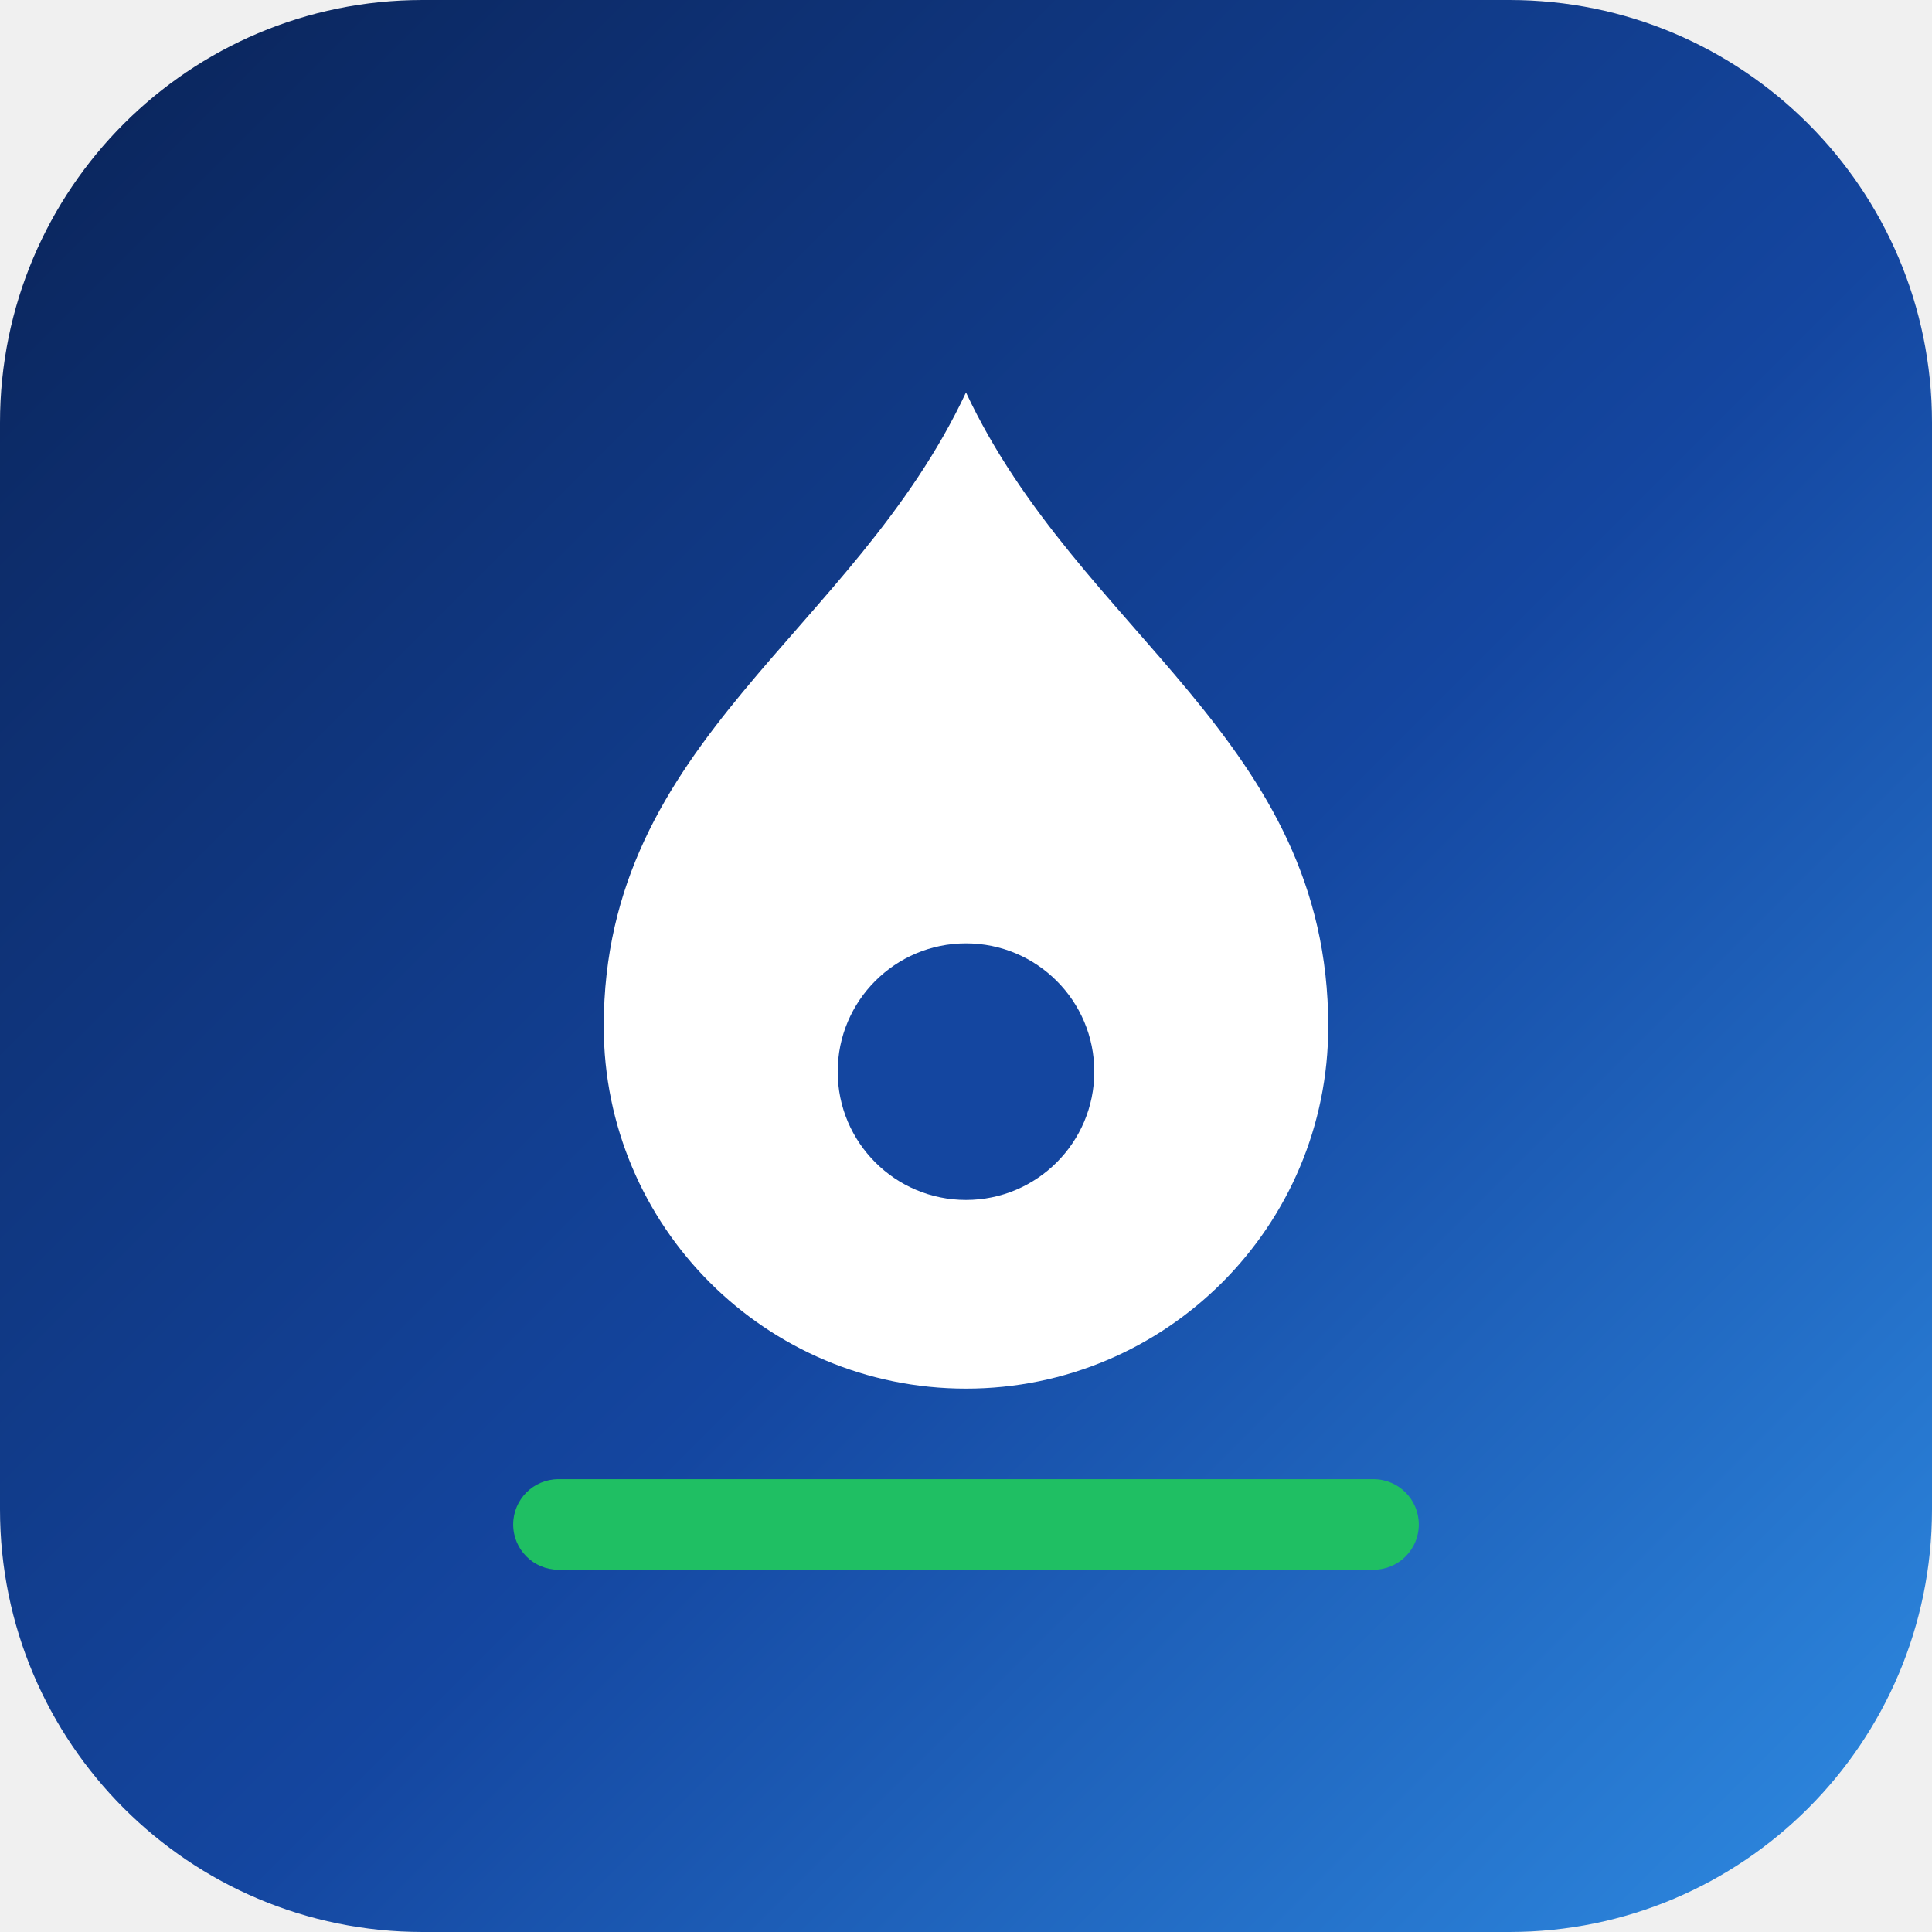
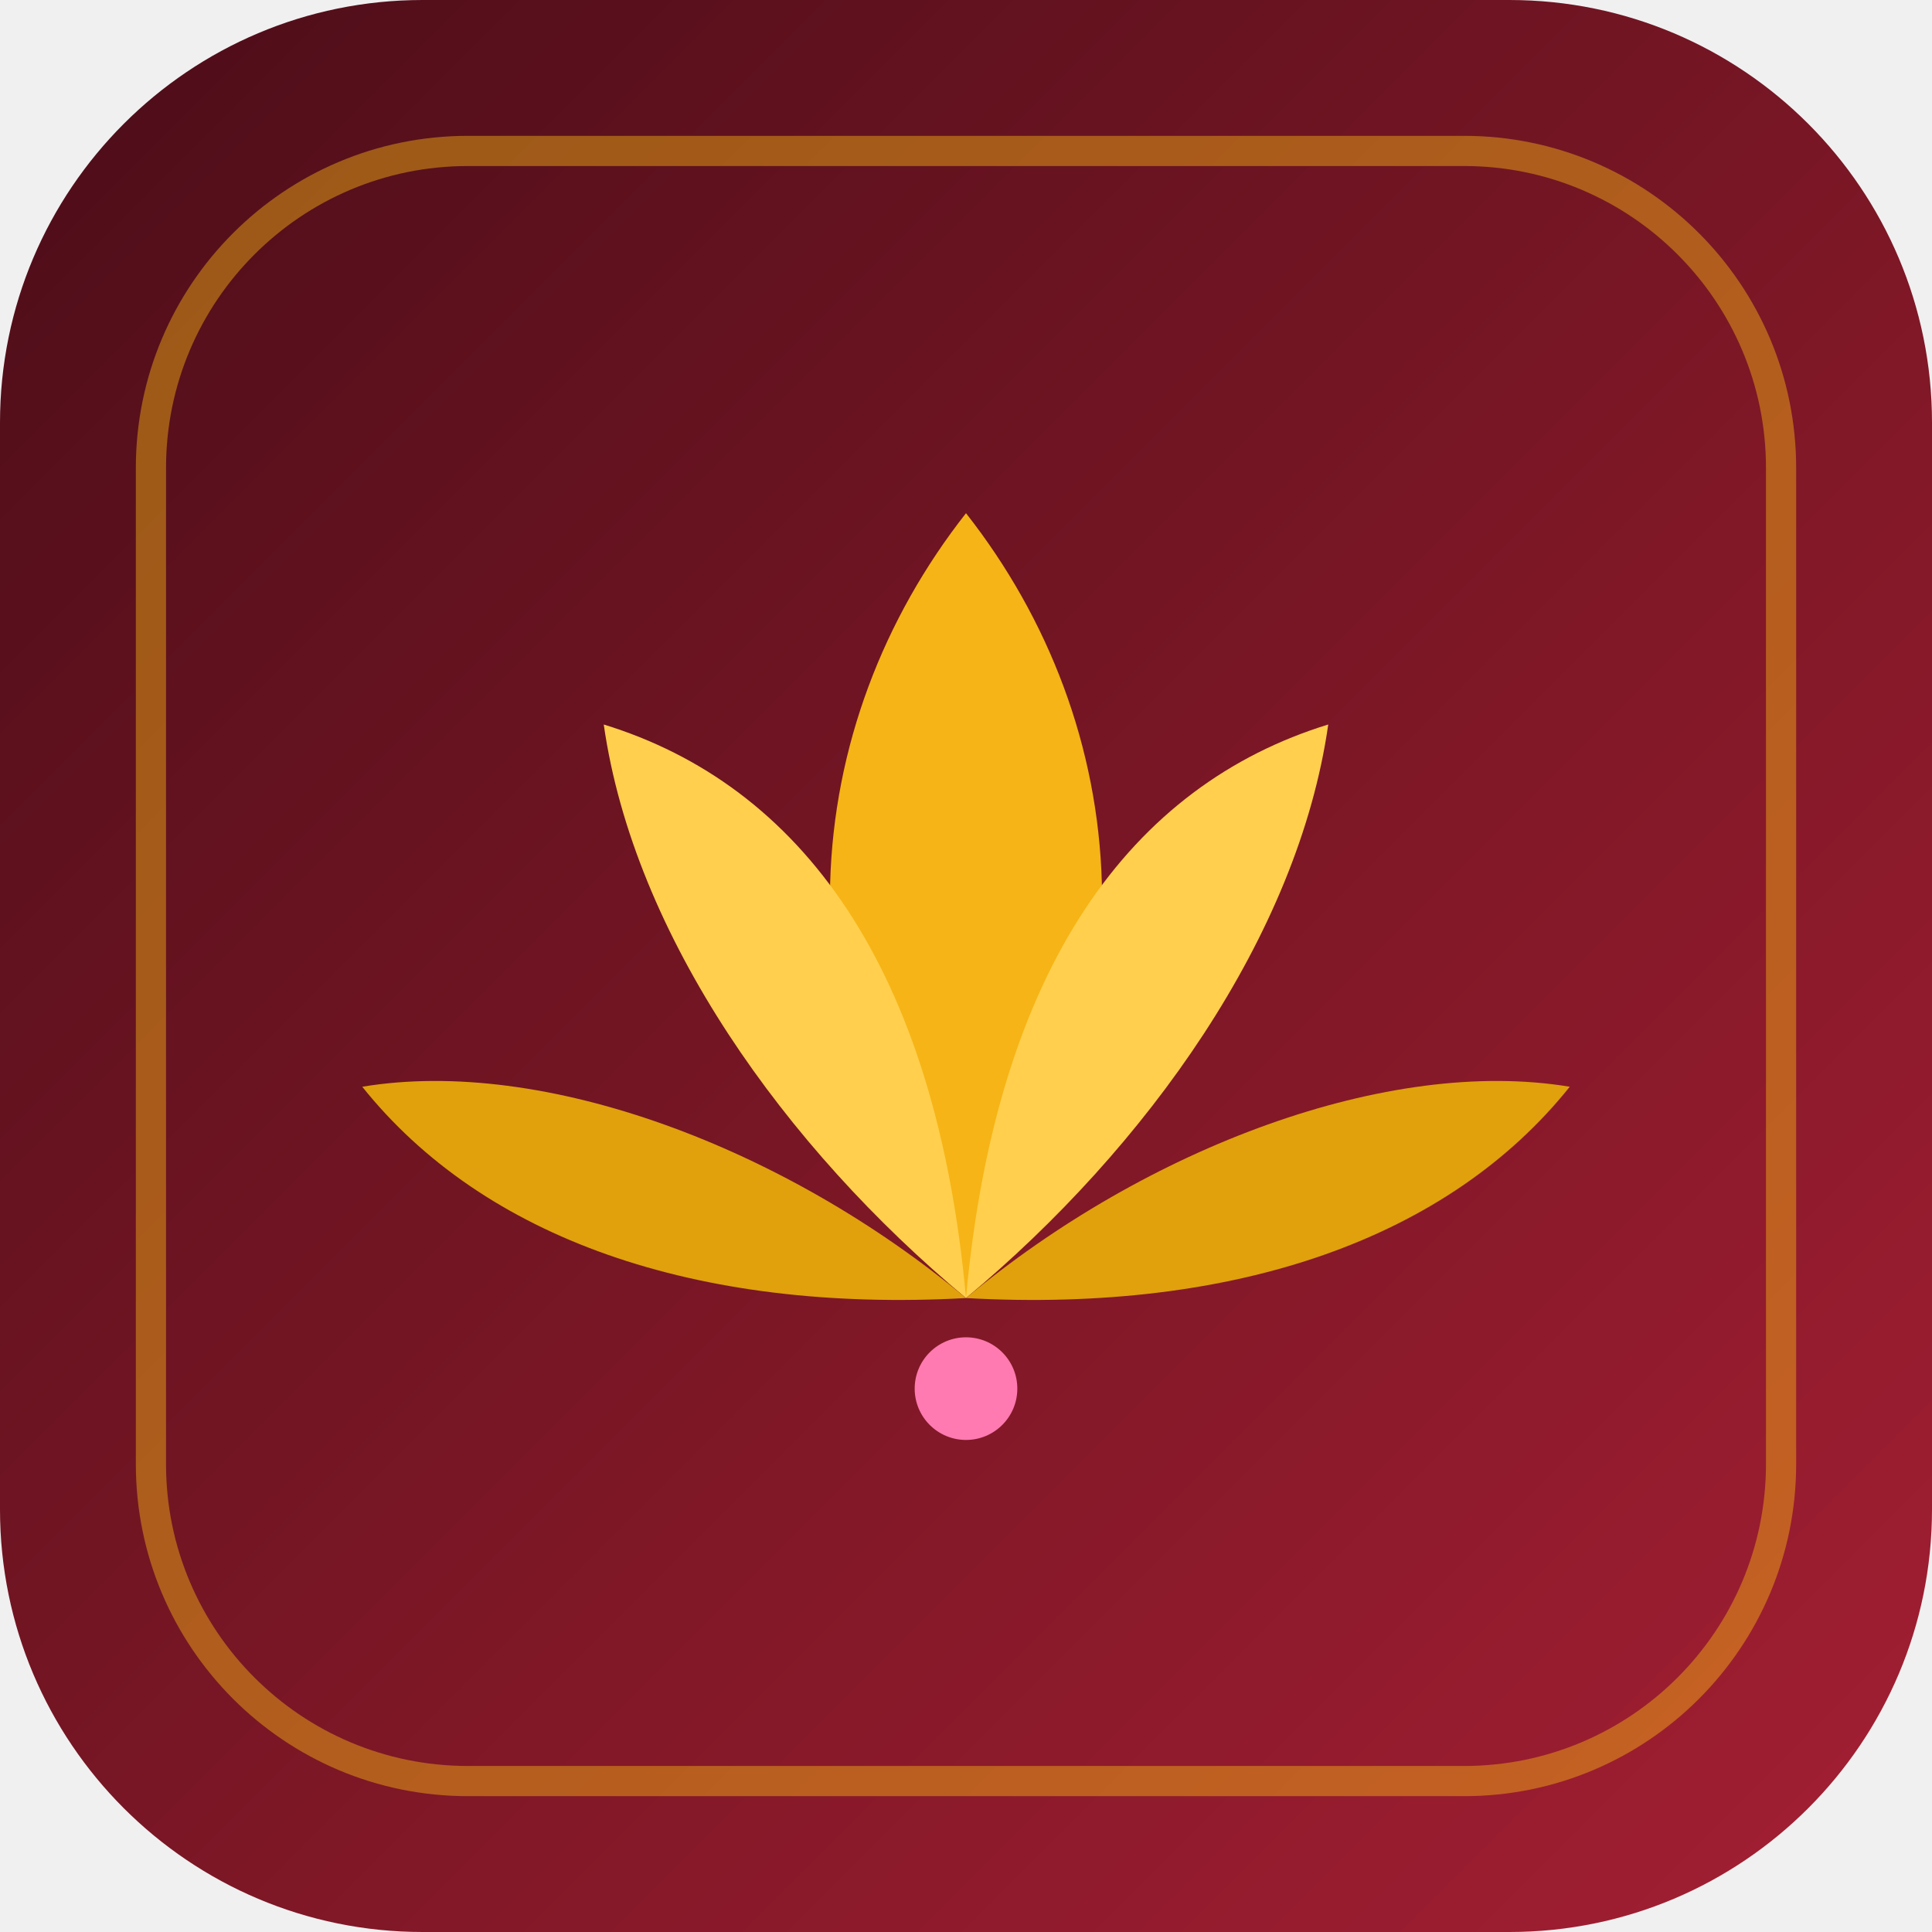
<svg xmlns="http://www.w3.org/2000/svg" viewBox="0 0 512 512">
  <defs>
    <linearGradient id="b" x1="0" y1="0" x2="1" y2="1">
-       <stop offset="0" stop-color="#0a2357" />
-       <stop offset=".55" stop-color="#1446a0" />
-       <stop offset="1" stop-color="#2f8de4" />
+       <stop offset="0" stop-color="#4a0d18" />
+       <stop offset=".55" stop-color="#7d1726" />
+       <stop offset="1" stop-color="#a51f33" />
    </linearGradient>
  </defs>
  <rect width="512" height="512" rx="112" fill="url(#b)" />
-   <path d="M256 104c-30 64-96 92-96 168a96 96 0 0 0 192 0c0-76-66-104-96-168z" fill="#fff" />
-   <circle cx="256" cy="284" r="34" fill="#1446a0" />
-   <rect x="136" y="392" width="240" height="24" rx="12" fill="#1fbf63" />
+   <rect x="40" y="40" width="432" height="432" rx="84" fill="none" stroke="#f6b416" stroke-opacity=".45" stroke-width="8" />
+   <g transform="translate(56 64) scale(4)">
+     <path d="M50 18c11 14 13 34 0 52-13-18-11-38 0-52z" fill="#f6b416" />
+     <path d="M50 70C38 60 28 46 26 32c13 4 22 16 24 38z" fill="#ffcf4d" />
+     <path d="M50 70c-12-10-28-16-40-14 8 10 22 15 40 14z" fill="#e0a10c" />
+     <path d="M50 70c12-10 22-24 24-38-13 4-22 16-24 38z" fill="#ffcf4d" />
+     <path d="M50 70c12-10 28-16 40-14-8 10-22 15-40 14z" fill="#e0a10c" />
+     <circle cx="50" cy="76" r="3.4" fill="#ff7ab0" />
+   </g>
</svg>
